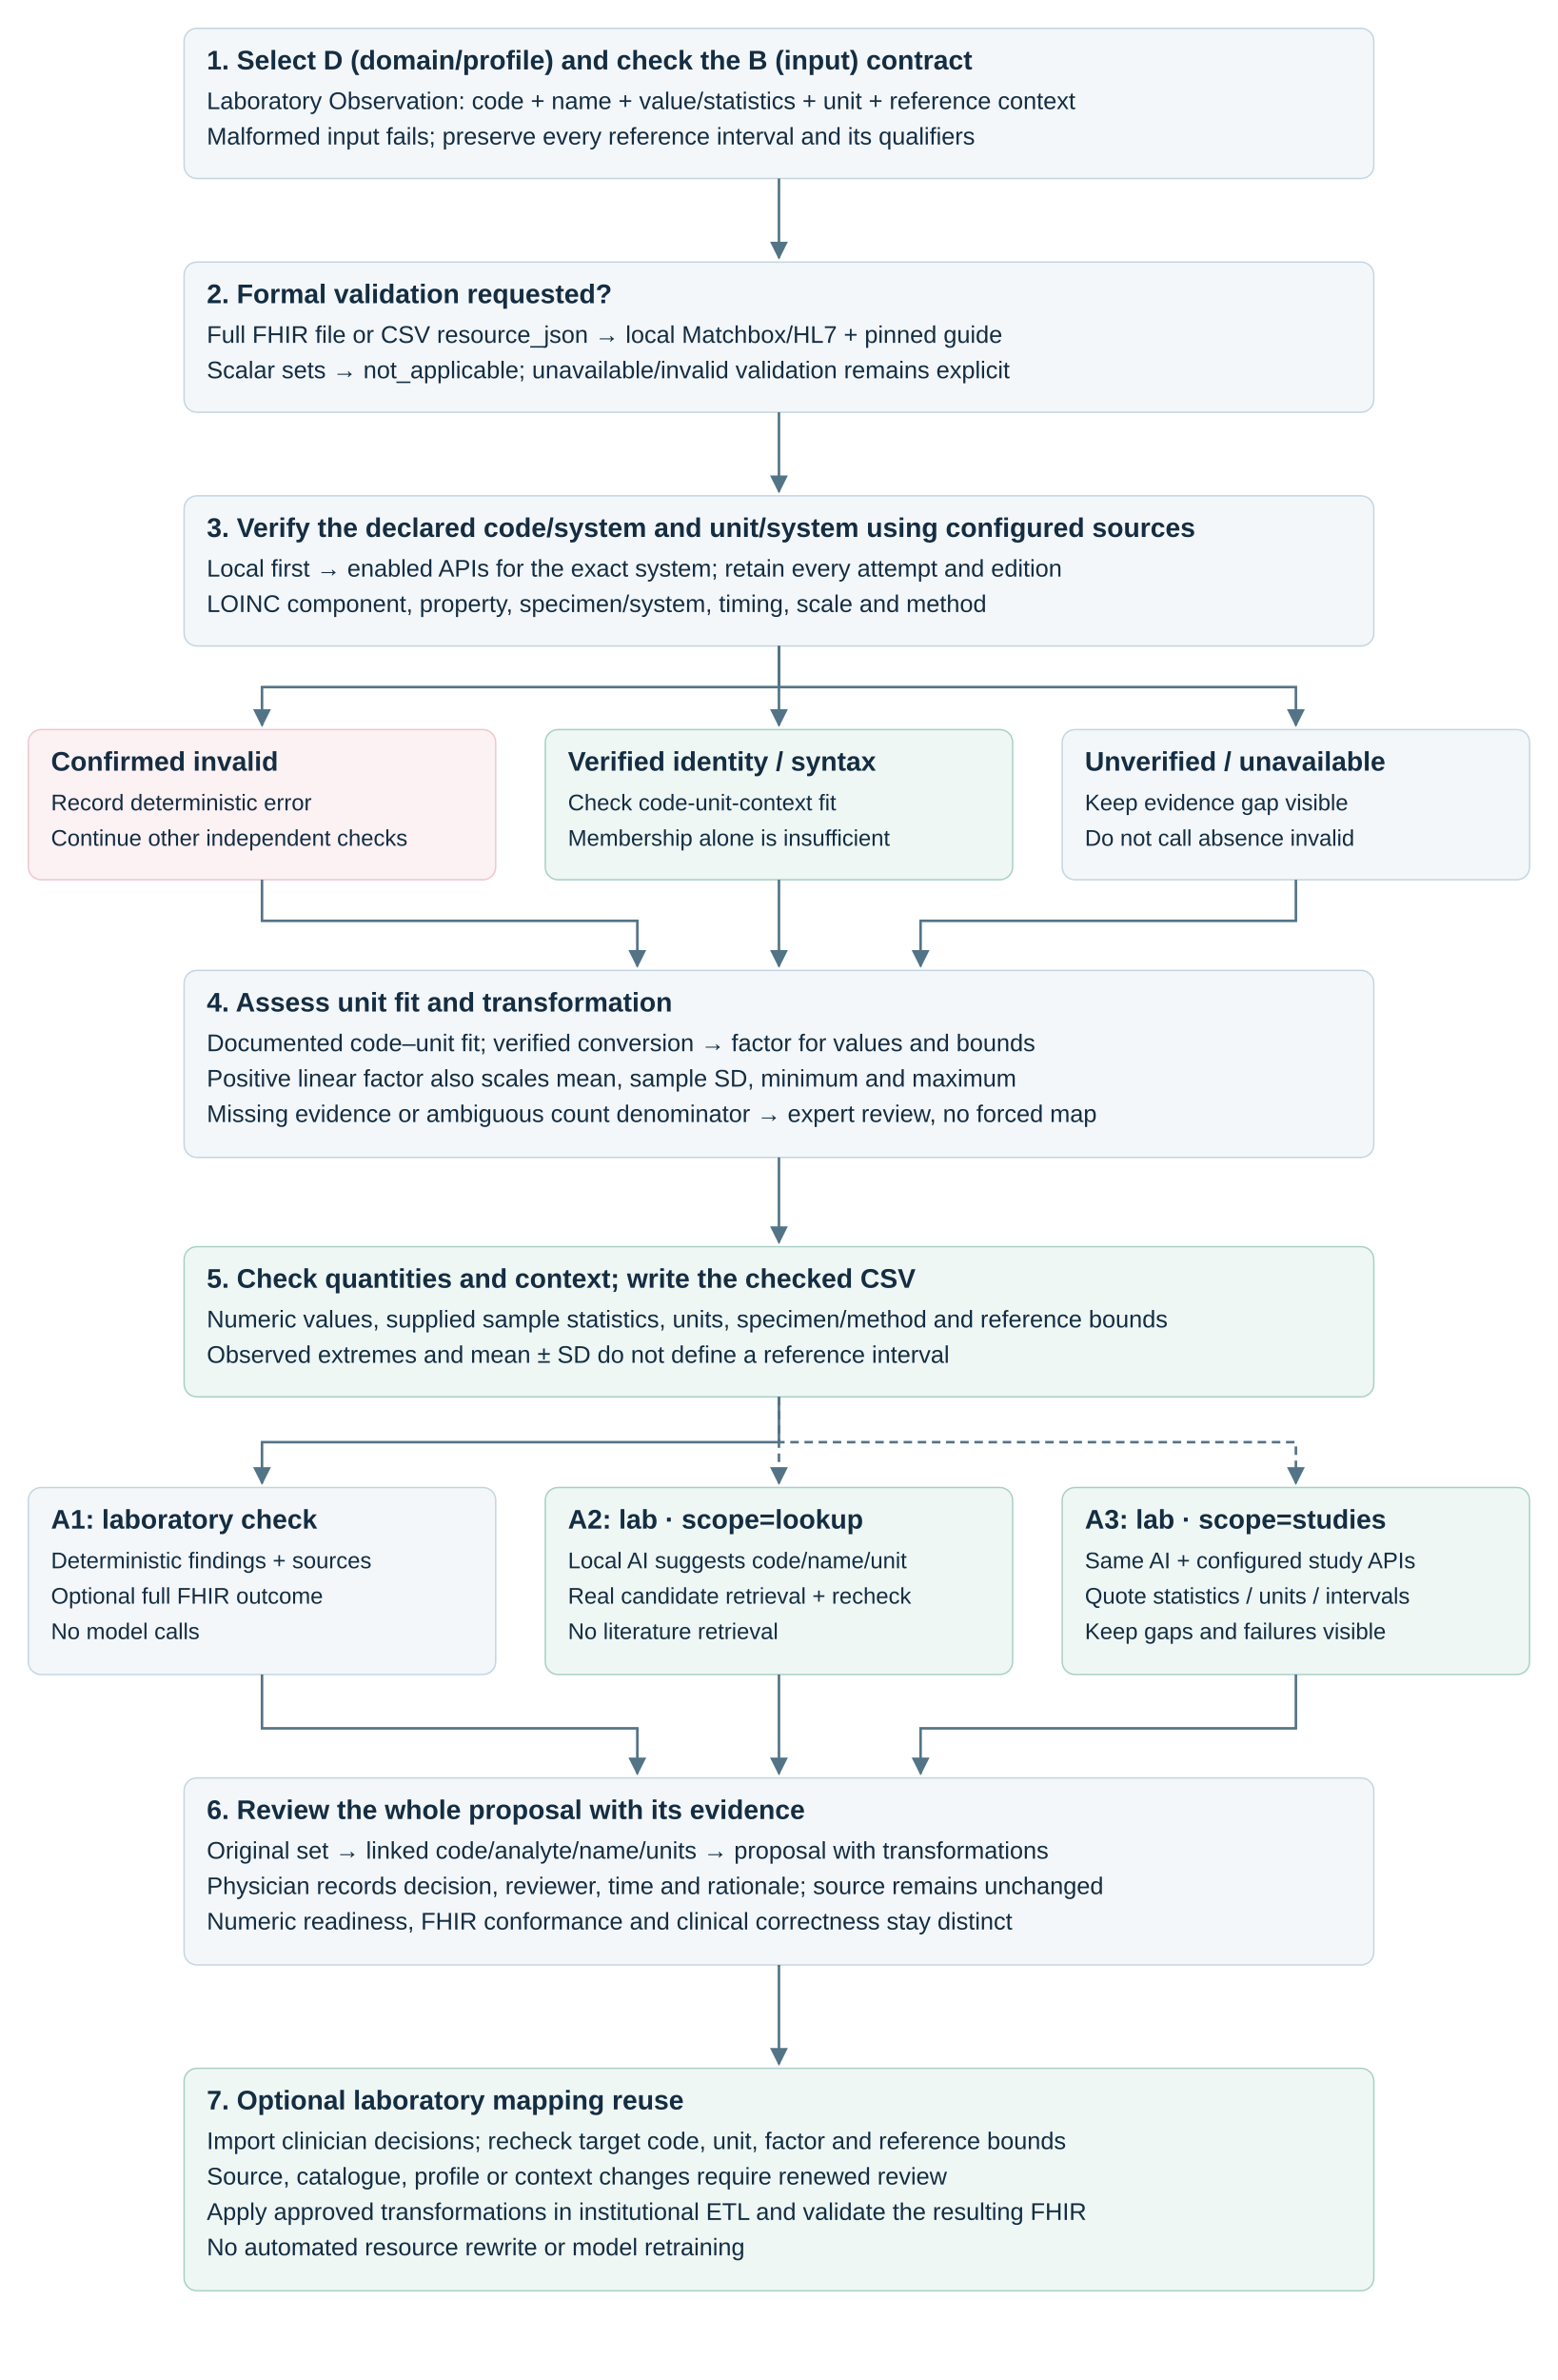
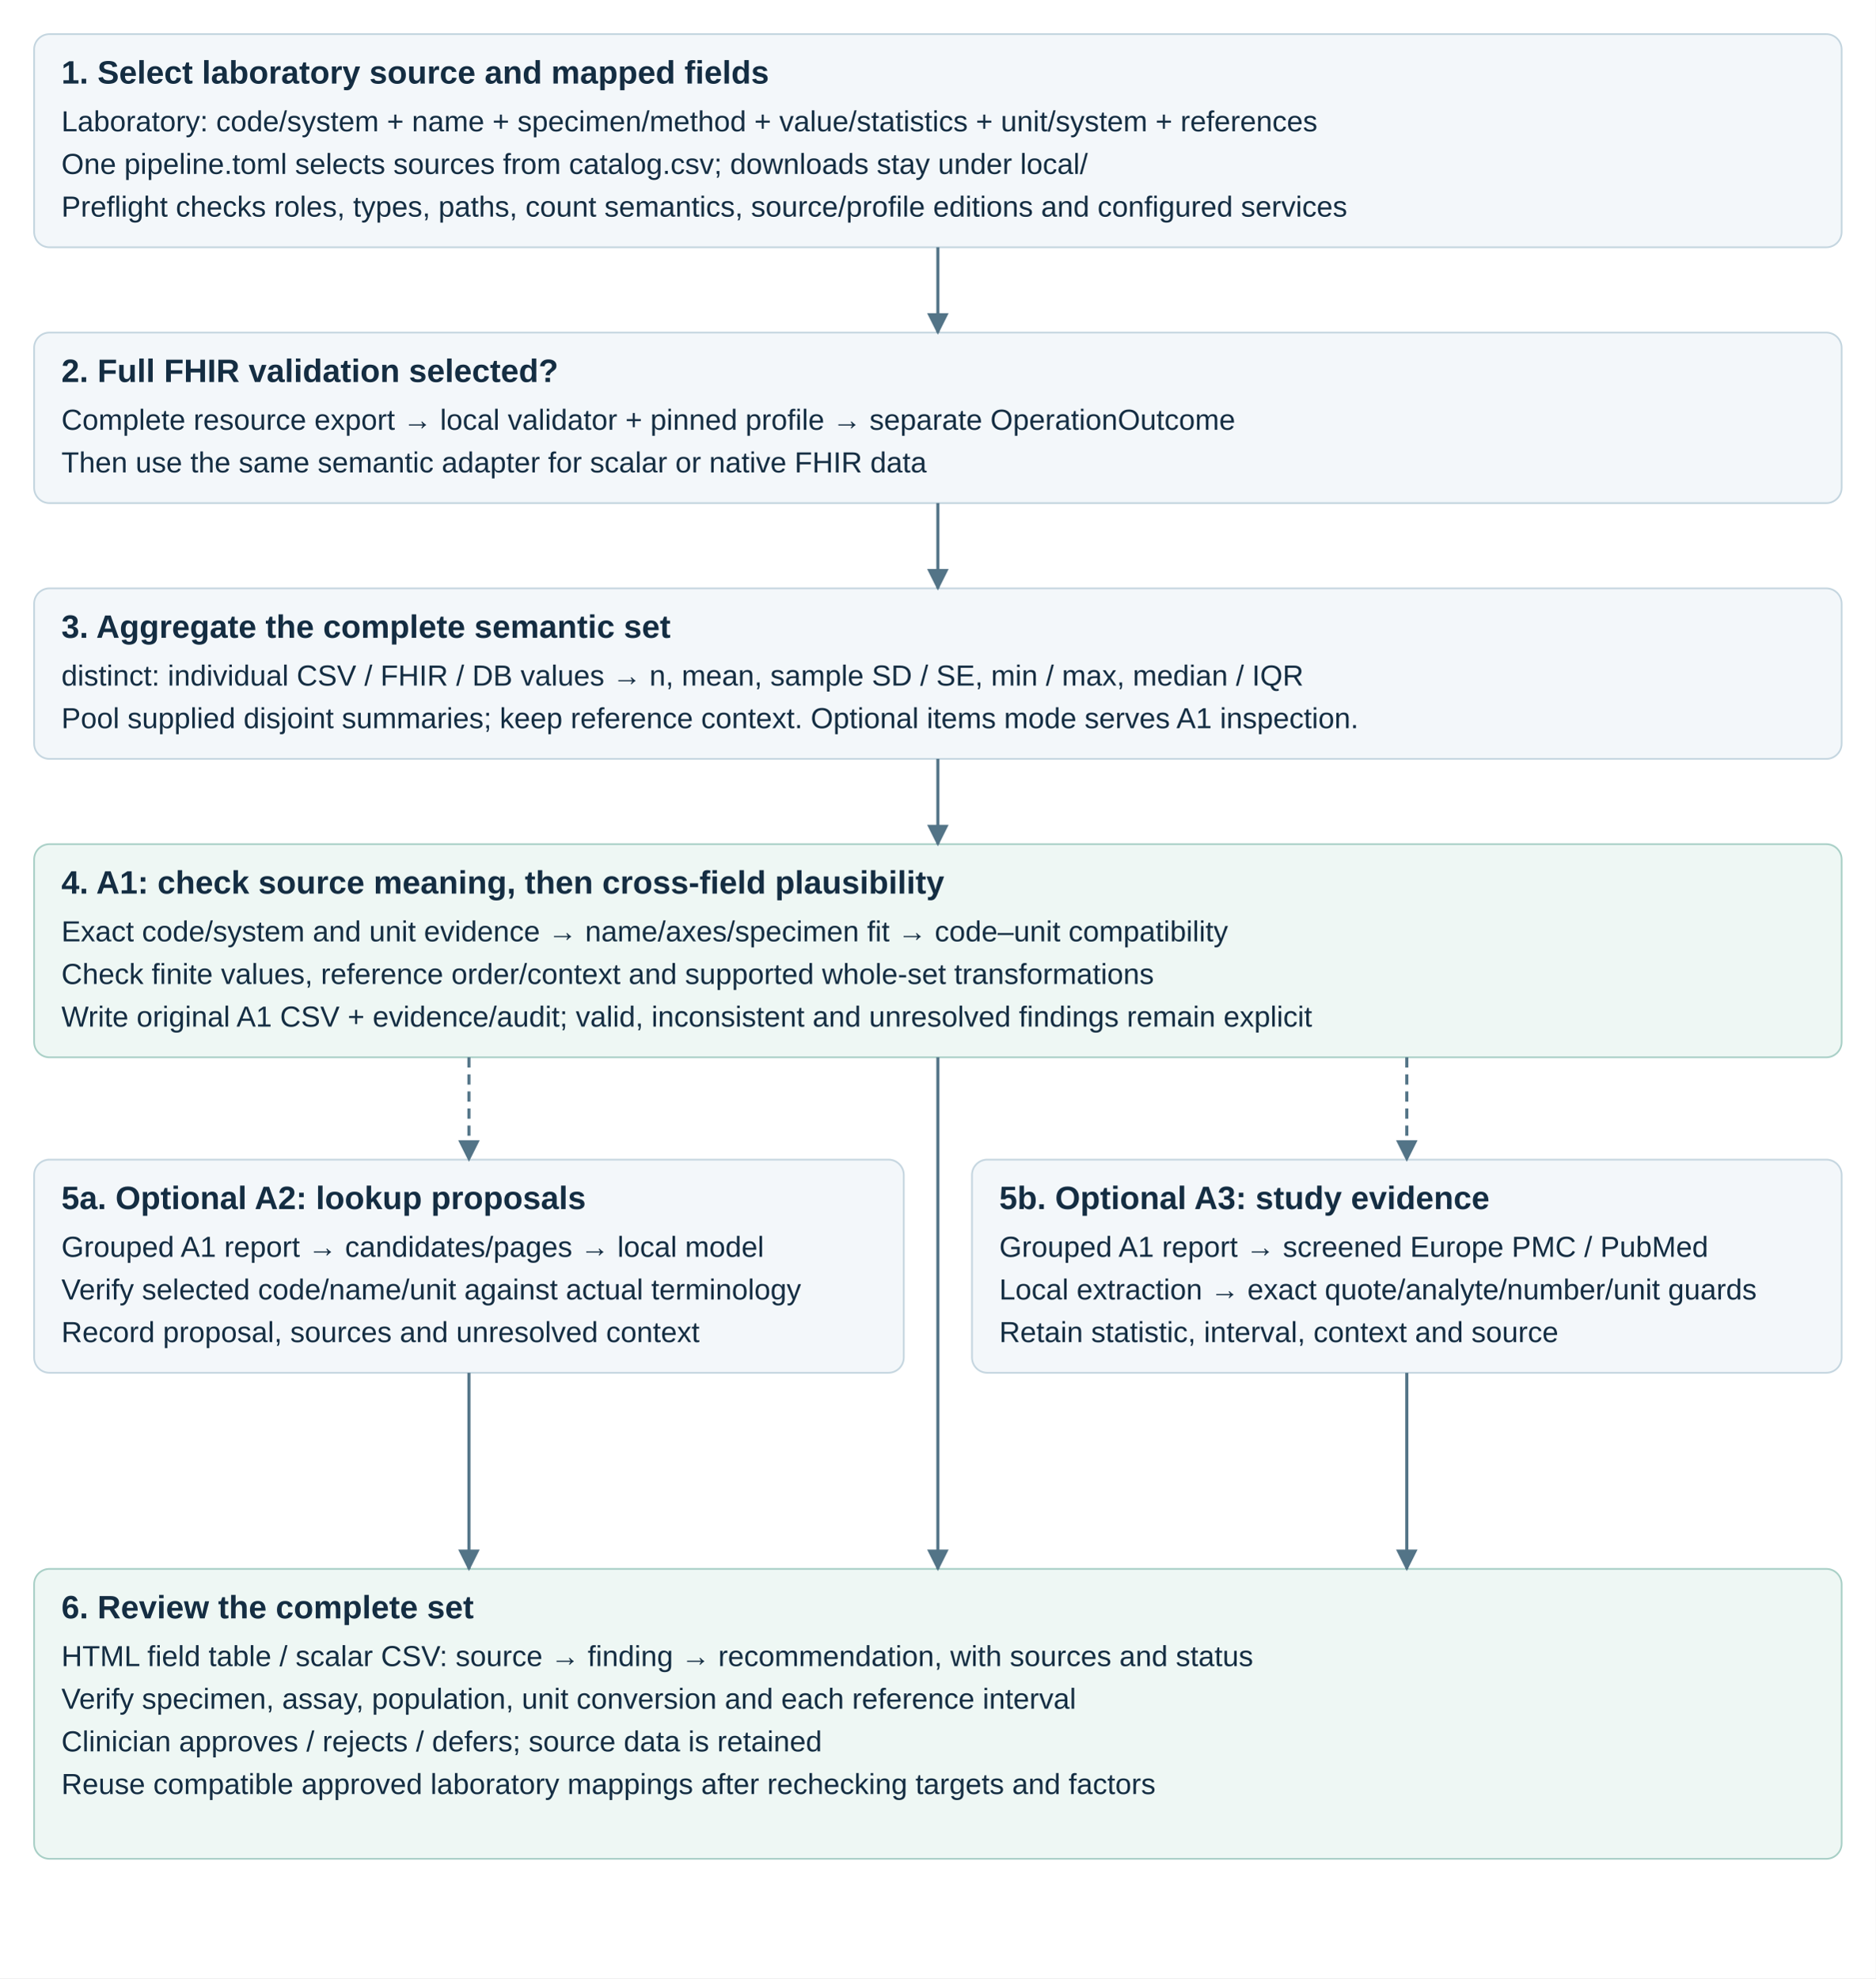
- <svg xmlns="http://www.w3.org/2000/svg" width="1100" height="1680" viewBox="0 0 1100 1680" role="img" aria-labelledby="title desc">
+ <svg xmlns="http://www.w3.org/2000/svg" width="1100" height="1160" viewBox="0 0 1100 1160" role="img" aria-labelledby="title desc">
  <defs>
    <marker id="arrow" viewBox="0 0 10 10" refX="9" refY="5" markerWidth="7" markerHeight="7" orient="auto-start-reverse">
      <path d="M0 0 L10 5 L0 10z" fill="#537487" />
    </marker>
  </defs>
  <style>text{font-family:Arial,sans-serif;fill:#142d42}.heading{font-size:19px;font-weight:700}.body{font-size:17px}.label{font-size:14px;fill:#526978}</style>
  <rect width="1100" height="100%" fill="white" />
  <g data-node="CONTRACT">
-     <rect x="130" y="20" width="840" height="106" rx="9" fill="#f3f7fa" stroke="#c4d5df" />
-     <text x="146" y="49" class="heading">1. Select D (domain/profile) and check the B (input) contract</text>
-     <text x="146" y="77" class="body">Laboratory Observation: code + name + value/statistics + unit + reference context</text>
-     <text x="146" y="102" class="body">Malformed input fails; preserve every reference interval and its qualifiers</text>
+     <rect x="20" y="20" width="1060" height="125" rx="9" fill="#f3f7fa" stroke="#c4d5df" />
+     <text x="36" y="49" class="heading">1. Select laboratory source and mapped fields</text>
+     <text x="36" y="77" class="body">Laboratory: code/system + name + specimen/method + value/statistics + unit/system + references</text>
+     <text x="36" y="102" class="body">One pipeline.toml selects sources from catalog.csv; downloads stay under local/</text>
+     <text x="36" y="127" class="body">Preflight checks roles, types, paths, count semantics, source/profile editions and configured services</text>
  </g>
-   <g data-node="VALIDATION">
-     <rect x="130" y="185" width="840" height="106" rx="9" fill="#f3f7fa" stroke="#c4d5df" />
-     <text x="146" y="214" class="heading">2. Formal validation requested?</text>
-     <text x="146" y="242" class="body">Full FHIR file or CSV resource_json → local Matchbox/HL7 + pinned guide</text>
-     <text x="146" y="267" class="body">Scalar sets → not_applicable; unavailable/invalid validation remains explicit</text>
+   <g data-node="FHIR">
+     <rect x="20" y="195" width="1060" height="100" rx="9" fill="#f3f7fa" stroke="#c4d5df" />
+     <text x="36" y="224" class="heading">2. Full FHIR validation selected?</text>
+     <text x="36" y="252" class="body">Complete resource export → local validator + pinned profile → separate OperationOutcome</text>
+     <text x="36" y="277" class="body">Then use the same semantic adapter for scalar or native FHIR data</text>
  </g>
-   <g data-node="LOOKUP">
-     <rect x="130" y="350" width="840" height="106" rx="9" fill="#f3f7fa" stroke="#c4d5df" />
-     <text x="146" y="379" class="heading">3. Verify the declared code/system and unit/system using configured sources</text>
-     <text x="146" y="407" class="body">Local first → enabled APIs for the exact system; retain every attempt and edition</text>
-     <text x="146" y="432" class="body">LOINC component, property, specimen/system, timing, scale and method</text>
+   <g data-node="GROUP">
+     <rect x="20" y="345" width="1060" height="100" rx="9" fill="#f3f7fa" stroke="#c4d5df" />
+     <text x="36" y="374" class="heading">3. Aggregate the complete semantic set</text>
+     <text x="36" y="402" class="body">distinct: individual CSV / FHIR / DB values → n, mean, sample SD / SE, min / max, median / IQR</text>
+     <text x="36" y="427" class="body">Pool supplied disjoint summaries; keep reference context. Optional items mode serves A1 inspection.</text>
  </g>
-   <g data-node="INVALID">
-     <rect x="20" y="515" width="330" height="106" rx="9" fill="#fcf1f3" stroke="#ecc7cf" />
-     <text x="36" y="544" class="heading">Confirmed invalid</text>
-     <text x="36" y="572" class="body" style="font-size:16px">Record deterministic error</text>
-     <text x="36" y="597" class="body" style="font-size:16px">Continue other independent checks</text>
+   <g data-node="A1">
+     <rect x="20" y="495" width="1060" height="125" rx="9" fill="#eef7f4" stroke="#a8cfc6" />
+     <text x="36" y="524" class="heading">4. A1: check source meaning, then cross-field plausibility</text>
+     <text x="36" y="552" class="body">Exact code/system and unit evidence → name/axes/specimen fit → code–unit compatibility</text>
+     <text x="36" y="577" class="body">Check finite values, reference order/context and supported whole-set transformations</text>
+     <text x="36" y="602" class="body">Write original A1 CSV + evidence/audit; valid, inconsistent and unresolved findings remain explicit</text>
  </g>
-   <g data-node="VERIFIED">
-     <rect x="385" y="515" width="330" height="106" rx="9" fill="#eef7f4" stroke="#a8cfc6" />
-     <text x="401" y="544" class="heading">Verified identity / syntax</text>
-     <text x="401" y="572" class="body" style="font-size:16px">Check code-unit-context fit</text>
-     <text x="401" y="597" class="body" style="font-size:16px">Membership alone is insufficient</text>
+   <g data-node="A2">
+     <rect x="20" y="680" width="510" height="125" rx="9" fill="#f3f7fa" stroke="#c4d5df" />
+     <text x="36" y="709" class="heading">5a. Optional A2: lookup proposals</text>
+     <text x="36" y="737" class="body">Grouped A1 report → candidates/pages → local model</text>
+     <text x="36" y="762" class="body">Verify selected code/name/unit against actual terminology</text>
+     <text x="36" y="787" class="body">Record proposal, sources and unresolved context</text>
  </g>
-   <g data-node="UNKNOWN">
-     <rect x="750" y="515" width="330" height="106" rx="9" fill="#f3f7fa" stroke="#c4d5df" />
-     <text x="766" y="544" class="heading">Unverified / unavailable</text>
-     <text x="766" y="572" class="body" style="font-size:16px">Keep evidence gap visible</text>
-     <text x="766" y="597" class="body" style="font-size:16px">Do not call absence invalid</text>
-   </g>
-   <g data-node="FIT">
-     <rect x="130" y="685" width="840" height="132" rx="9" fill="#f3f7fa" stroke="#c4d5df" />
-     <text x="146" y="714" class="heading">4. Assess unit fit and transformation</text>
-     <text x="146" y="742" class="body">Documented code–unit fit; verified conversion → factor for values and bounds</text>
-     <text x="146" y="767" class="body">Positive linear factor also scales mean, sample SD, minimum and maximum</text>
-     <text x="146" y="792" class="body">Missing evidence or ambiguous count denominator → expert review, no forced map</text>
-   </g>
-   <g data-node="NUMERIC">
-     <rect x="130" y="880" width="840" height="106" rx="9" fill="#eef7f4" stroke="#a8cfc6" />
-     <text x="146" y="909" class="heading">5. Check quantities and context; write the checked CSV</text>
-     <text x="146" y="937" class="body">Numeric values, supplied sample statistics, units, specimen/method and reference bounds</text>
-     <text x="146" y="962" class="body">Observed extremes and mean ± SD do not define a reference interval</text>
-   </g>
-   <g data-node="NO_AI">
-     <rect x="20" y="1050" width="330" height="132" rx="9" fill="#f3f7fa" stroke="#c4d5df" />
-     <text x="36" y="1079" class="heading">A1: laboratory check</text>
-     <text x="36" y="1107" class="body" style="font-size:16px">Deterministic findings + sources</text>
-     <text x="36" y="1132" class="body" style="font-size:16px">Optional full FHIR outcome</text>
-     <text x="36" y="1157" class="body" style="font-size:16px">No model calls</text>
-   </g>
-   <g data-node="AI">
-     <rect x="385" y="1050" width="330" height="132" rx="9" fill="#eef7f4" stroke="#a8cfc6" />
-     <text x="401" y="1079" class="heading">A2: lab · scope=lookup</text>
-     <text x="401" y="1107" class="body" style="font-size:16px">Local AI suggests code/name/unit</text>
-     <text x="401" y="1132" class="body" style="font-size:16px">Real candidate retrieval + recheck</text>
-     <text x="401" y="1157" class="body" style="font-size:16px">No literature retrieval</text>
-   </g>
-   <g data-node="EVIDENCE">
-     <rect x="750" y="1050" width="330" height="132" rx="9" fill="#eef7f4" stroke="#a8cfc6" />
-     <text x="766" y="1079" class="heading">A3: lab · scope=studies</text>
-     <text x="766" y="1107" class="body" style="font-size:16px">Same AI + configured study APIs</text>
-     <text x="766" y="1132" class="body" style="font-size:16px">Quote statistics / units / intervals</text>
-     <text x="766" y="1157" class="body" style="font-size:16px">Keep gaps and failures visible</text>
+   <g data-node="A3">
+     <rect x="570" y="680" width="510" height="125" rx="9" fill="#f3f7fa" stroke="#c4d5df" />
+     <text x="586" y="709" class="heading">5b. Optional A3: study evidence</text>
+     <text x="586" y="737" class="body">Grouped A1 report → screened Europe PMC / PubMed</text>
+     <text x="586" y="762" class="body">Local extraction → exact quote/analyte/number/unit guards</text>
+     <text x="586" y="787" class="body">Retain statistic, interval, context and source</text>
  </g>
  <g data-node="REVIEW">
-     <rect x="130" y="1255" width="840" height="132" rx="9" fill="#f3f7fa" stroke="#c4d5df" />
-     <text x="146" y="1284" class="heading">6. Review the whole proposal with its evidence</text>
-     <text x="146" y="1312" class="body">Original set → linked code/analyte/name/units → proposal with transformations</text>
-     <text x="146" y="1337" class="body">Physician records decision, reviewer, time and rationale; source remains unchanged</text>
-     <text x="146" y="1362" class="body">Numeric readiness, FHIR conformance and clinical correctness stay distinct</text>
+     <rect x="20" y="920" width="1060" height="170" rx="9" fill="#eef7f4" stroke="#a8cfc6" />
+     <text x="36" y="949" class="heading">6. Review the complete set</text>
+     <text x="36" y="977" class="body">HTML field table / scalar CSV: source → finding → recommendation, with sources and status</text>
+     <text x="36" y="1002" class="body">Verify specimen, assay, population, unit conversion and each reference interval</text>
+     <text x="36" y="1027" class="body">Clinician approves / rejects / defers; source data is retained</text>
+     <text x="36" y="1052" class="body">Reuse compatible approved laboratory mappings after rechecking targets and factors</text>
  </g>
-   <g data-node="REUSE">
-     <rect x="130" y="1460" width="840" height="157" rx="9" fill="#eef7f4" stroke="#a8cfc6" />
-     <text x="146" y="1489" class="heading">7. Optional laboratory mapping reuse</text>
-     <text x="146" y="1517" class="body">Import clinician decisions; recheck target code, unit, factor and reference bounds</text>
-     <text x="146" y="1542" class="body">Source, catalogue, profile or context changes require renewed review</text>
-     <text x="146" y="1567" class="body">Apply approved transformations in institutional ETL and validate the resulting FHIR</text>
-     <text x="146" y="1592" class="body">No automated resource rewrite or model retraining</text>
-   </g>
-   <path data-edge="CONTRACT-VALIDATION" d="M550 126 V182" fill="none" stroke="#537487" stroke-width="1.8" marker-end="url(#arrow)" />
-   <path data-edge="VALIDATION-LOOKUP" d="M550 291 V347" fill="none" stroke="#537487" stroke-width="1.8" marker-end="url(#arrow)" />
-   <path data-edge="LOOKUP-INVALID" d="M550 456 V485 H185 V512" fill="none" stroke="#537487" stroke-width="1.8" marker-end="url(#arrow)" />
-   <path data-edge="LOOKUP-VERIFIED" d="M550 456 V512" fill="none" stroke="#537487" stroke-width="1.8" marker-end="url(#arrow)" />
-   <path data-edge="LOOKUP-UNKNOWN" d="M550 456 V485 H915 V512" fill="none" stroke="#537487" stroke-width="1.8" marker-end="url(#arrow)" />
-   <path data-edge="INVALID-FIT" d="M185 621 V650 H450 V682" fill="none" stroke="#537487" stroke-width="1.8" marker-end="url(#arrow)" />
-   <path data-edge="VERIFIED-FIT" d="M550 621 V682" fill="none" stroke="#537487" stroke-width="1.8" marker-end="url(#arrow)" />
-   <path data-edge="UNKNOWN-FIT" d="M915 621 V650 H650 V682" fill="none" stroke="#537487" stroke-width="1.8" marker-end="url(#arrow)" />
-   <path data-edge="FIT-NUMERIC" d="M550 817 V877" fill="none" stroke="#537487" stroke-width="1.8" marker-end="url(#arrow)" />
-   <path data-edge="NUMERIC-NO_AI" d="M550 986 V1018 H185 V1047" fill="none" stroke="#537487" stroke-width="1.8" marker-end="url(#arrow)" />
-   <path data-edge="NUMERIC-AI" d="M550 986 V1047" fill="none" stroke="#537487" stroke-width="1.8" stroke-dasharray="6 4" marker-end="url(#arrow)" />
-   <path data-edge="NUMERIC-EVIDENCE" d="M550 986 V1018 H915 V1047" fill="none" stroke="#537487" stroke-width="1.8" stroke-dasharray="6 4" marker-end="url(#arrow)" />
-   <path data-edge="NO_AI-REVIEW" d="M185 1182 V1220 H450 V1252" fill="none" stroke="#537487" stroke-width="1.8" marker-end="url(#arrow)" />
-   <path data-edge="AI-REVIEW" d="M550 1182 V1252" fill="none" stroke="#537487" stroke-width="1.8" marker-end="url(#arrow)" />
-   <path data-edge="EVIDENCE-REVIEW" d="M915 1182 V1220 H650 V1252" fill="none" stroke="#537487" stroke-width="1.8" marker-end="url(#arrow)" />
-   <path data-edge="REVIEW-REUSE" d="M550 1387 V1457" fill="none" stroke="#537487" stroke-width="1.8" marker-end="url(#arrow)" />
+   <path data-edge="CONTRACT-FHIR" d="M550 145 V195" fill="none" stroke="#537487" stroke-width="1.8" marker-end="url(#arrow)" />
+   <path data-edge="FHIR-GROUP" d="M550 295 V345" fill="none" stroke="#537487" stroke-width="1.8" marker-end="url(#arrow)" />
+   <path data-edge="GROUP-A1" d="M550 445 V495" fill="none" stroke="#537487" stroke-width="1.8" marker-end="url(#arrow)" />
+   <path data-edge="A1-A2" d="M275 620 V680" fill="none" stroke="#537487" stroke-width="1.8" stroke-dasharray="6 4" marker-end="url(#arrow)" />
+   <path data-edge="A1-A3" d="M825 620 V680" fill="none" stroke="#537487" stroke-width="1.8" stroke-dasharray="6 4" marker-end="url(#arrow)" />
+   <path data-edge="A1-REVIEW" d="M550 620 V920" fill="none" stroke="#537487" stroke-width="1.8" marker-end="url(#arrow)" />
+   <path data-edge="A2-REVIEW" d="M275 805 V920" fill="none" stroke="#537487" stroke-width="1.8" marker-end="url(#arrow)" />
+   <path data-edge="A3-REVIEW" d="M825 805 V920" fill="none" stroke="#537487" stroke-width="1.8" marker-end="url(#arrow)" />
</svg>
